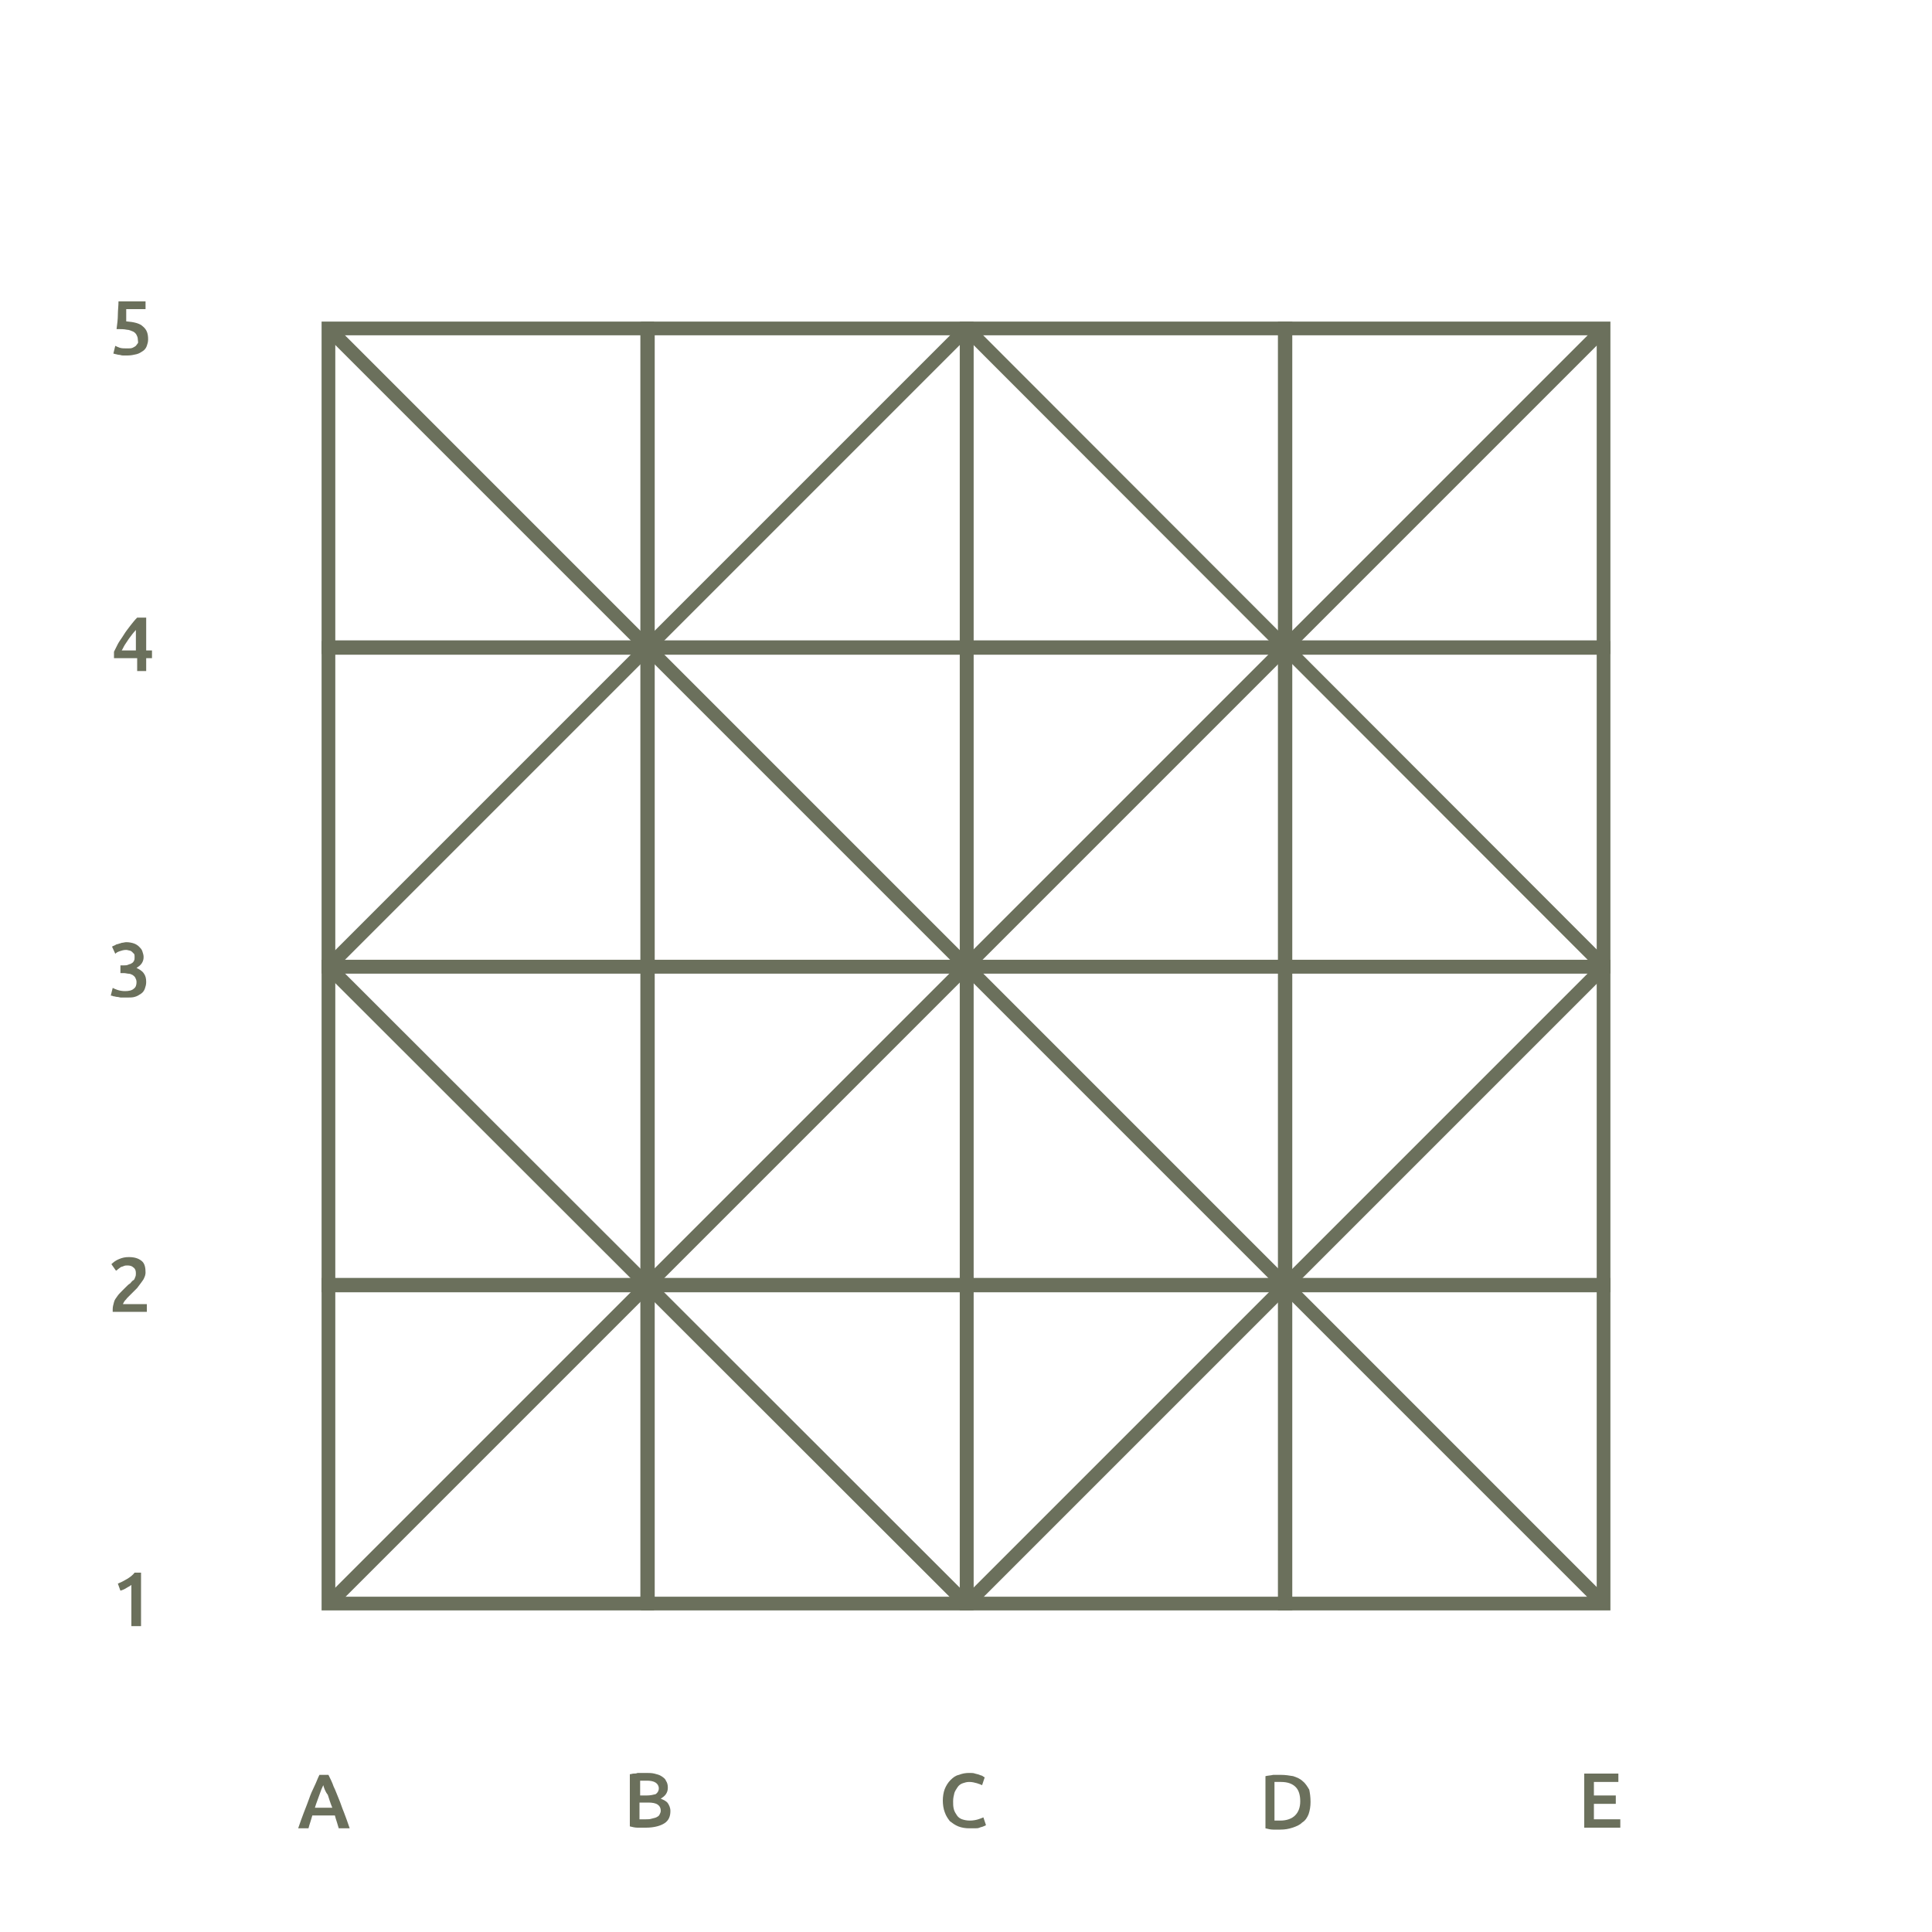
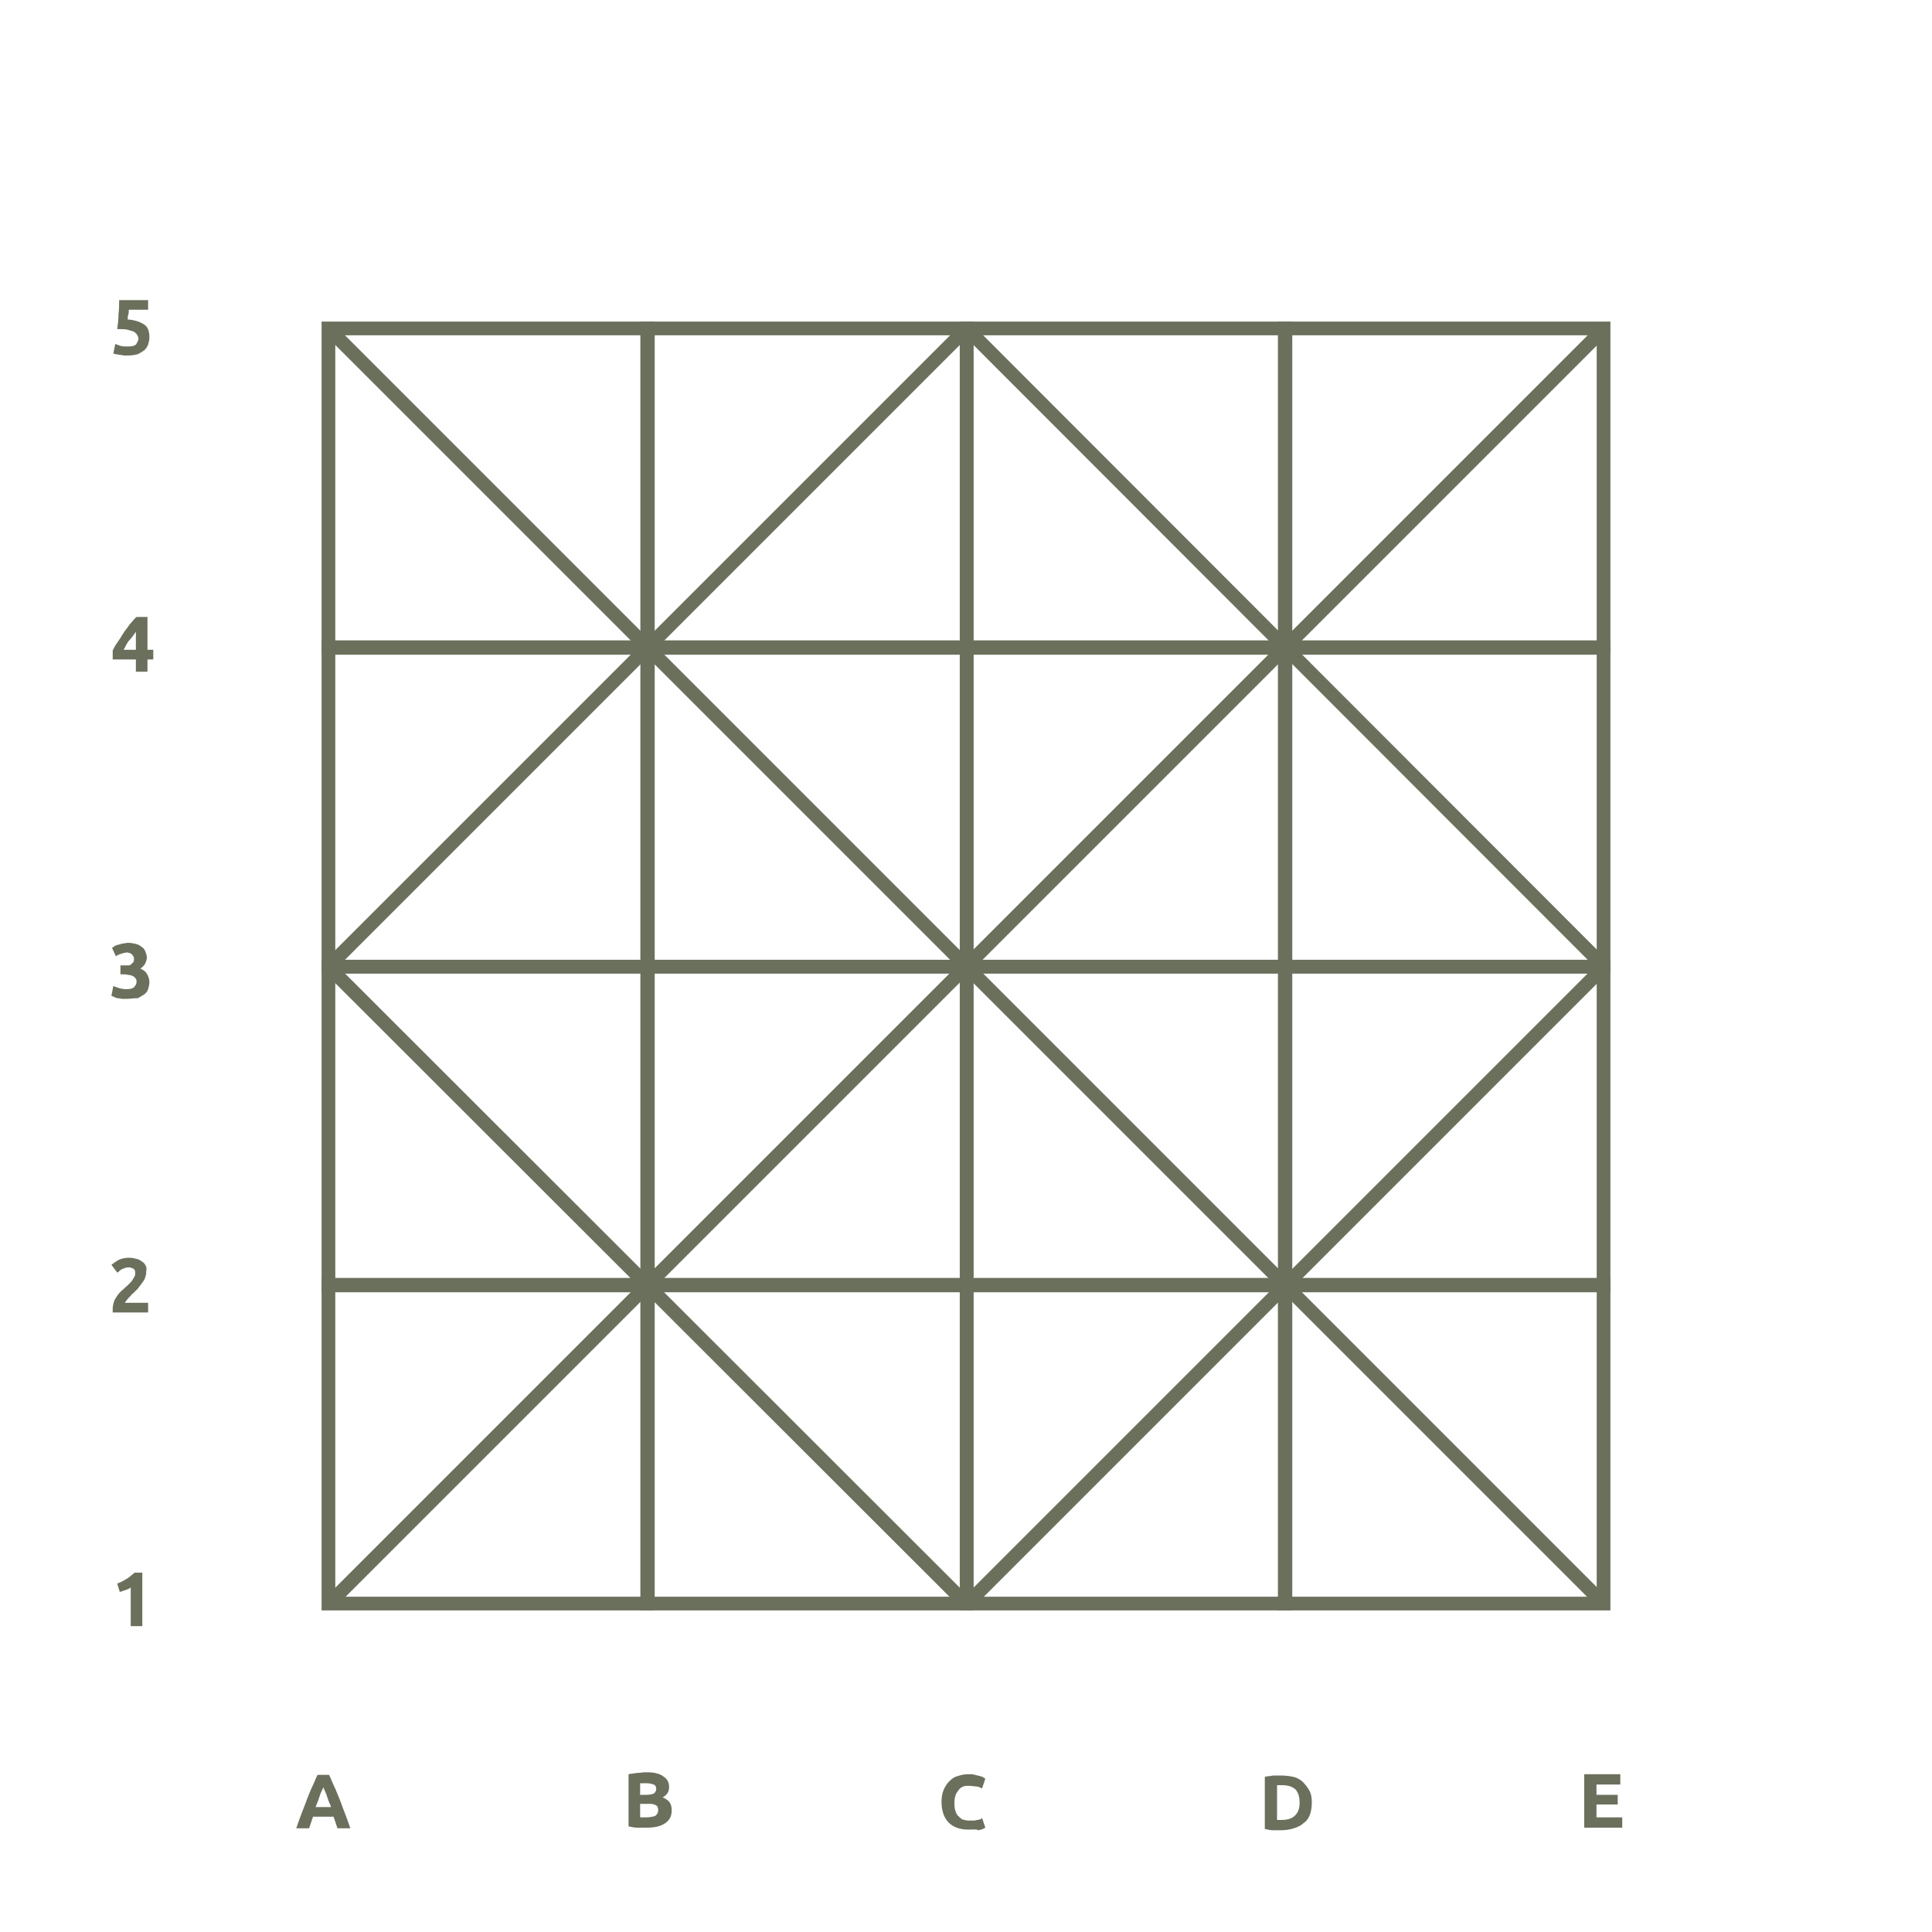
<svg xmlns="http://www.w3.org/2000/svg" version="1.1" id="Layer_1" x="0px" y="0px" viewBox="0 0 300 300" style="enable-background:new 0 0 300 300;" xml:space="preserve">
  <style type="text/css">
	.st0{fill:none;stroke:#6B705C;stroke-width:2.128;}
	.st1{fill:none;stroke:#6B705C;stroke-width:2.128;}
	.st2{fill:#6B705C;}
+ 	.st3{fill:none;}
</style>
  <rect x="199.5" y="51" class="st0" width="49.5" height="49.5" />
  <rect x="199.5" y="100.6" class="st0" width="49.5" height="49.5" />
  <rect x="199.5" y="150.1" class="st0" width="49.5" height="49.5" />
  <rect x="199.5" y="199.5" class="st0" width="49.5" height="49.5" />
  <rect x="150.1" y="51" class="st0" width="49.5" height="49.5" />
  <rect x="150.1" y="100.6" class="st0" width="49.5" height="49.5" />
  <rect x="150.1" y="150.1" class="st0" width="49.5" height="49.5" />
  <rect x="150.1" y="199.5" class="st0" width="49.5" height="49.5" />
  <rect x="100.6" y="51" class="st0" width="49.5" height="49.5" />
  <rect x="100.6" y="100.6" class="st0" width="49.5" height="49.5" />
  <rect x="100.6" y="150.1" class="st0" width="49.5" height="49.5" />
  <rect x="100.6" y="199.5" class="st0" width="49.5" height="49.5" />
  <rect x="51" y="51" class="st0" width="49.5" height="49.5" />
  <rect x="51" y="100.6" class="st0" width="49.5" height="49.5" />
  <rect x="51" y="150.1" class="st0" width="49.5" height="49.5" />
  <rect x="51" y="199.5" class="st0" width="49.5" height="49.5" />
  <line class="st1" x1="51" y1="51" x2="249.1" y2="249.1" />
  <line class="st1" x1="51" y1="150.1" x2="150.1" y2="249.1" />
  <line class="st1" x1="150.1" y1="51" x2="249.1" y2="150.1" />
  <line class="st1" x1="51" y1="249.1" x2="249.1" y2="51" />
  <line class="st1" x1="150.1" y1="249.1" x2="249.1" y2="150.1" />
  <line class="st1" x1="51" y1="150.1" x2="150.1" y2="51" />
-   <path class="st2" d="M18.3,245.9c0.5-0.2,0.9-0.4,1.4-0.7c0.5-0.3,0.9-0.6,1.2-1h1v8.3h-1.5v-6.4c-0.2,0.2-0.5,0.3-0.8,0.5  c-0.3,0.2-0.6,0.3-0.9,0.4L18.3,245.9z" />
-   <path class="st2" d="M22.6,197.6c0,0.3-0.1,0.6-0.2,0.8c-0.1,0.3-0.3,0.5-0.5,0.8c-0.2,0.3-0.4,0.5-0.6,0.8  c-0.2,0.2-0.5,0.5-0.7,0.7c-0.1,0.1-0.3,0.3-0.4,0.4c-0.2,0.2-0.3,0.3-0.5,0.5c-0.1,0.2-0.3,0.3-0.4,0.5c-0.1,0.2-0.2,0.3-0.2,0.4  h3.7v1.2h-5.3c0-0.1,0-0.1,0-0.2c0-0.1,0-0.2,0-0.2c0-0.4,0.1-0.7,0.2-1.1s0.3-0.6,0.5-0.9c0.2-0.3,0.4-0.5,0.7-0.8  c0.2-0.2,0.5-0.5,0.7-0.7c0.2-0.2,0.4-0.4,0.6-0.5c0.2-0.2,0.3-0.4,0.5-0.5s0.2-0.3,0.3-0.5c0.1-0.2,0.1-0.4,0.1-0.6  c0-0.4-0.1-0.7-0.4-0.9c-0.2-0.2-0.5-0.3-0.9-0.3c-0.2,0-0.4,0-0.6,0.1c-0.2,0.1-0.4,0.1-0.5,0.2c-0.1,0.1-0.3,0.2-0.4,0.3  s-0.2,0.2-0.3,0.2l-0.7-1c0.3-0.3,0.7-0.6,1.2-0.8s0.9-0.3,1.5-0.3c0.9,0,1.5,0.2,2,0.6S22.6,196.9,22.6,197.6z" />
-   <path class="st2" d="M19.5,154.9c-0.2,0-0.4,0-0.7,0c-0.2,0-0.4-0.1-0.6-0.1s-0.4-0.1-0.6-0.1c-0.2-0.1-0.3-0.1-0.4-0.1l0.3-1.2  c0.2,0.1,0.4,0.2,0.7,0.3c0.3,0.1,0.7,0.2,1.2,0.2c0.6,0,1.1-0.1,1.4-0.4c0.3-0.2,0.4-0.6,0.4-1c0-0.3-0.1-0.5-0.2-0.7  c-0.1-0.2-0.3-0.3-0.4-0.4c-0.2-0.1-0.4-0.2-0.6-0.2s-0.5-0.1-0.8-0.1h-0.5v-1.2h0.6c0.2,0,0.4,0,0.6-0.1s0.4-0.1,0.5-0.2  c0.2-0.1,0.3-0.2,0.4-0.4c0.1-0.2,0.1-0.3,0.1-0.6c0-0.2,0-0.4-0.1-0.5c-0.1-0.1-0.2-0.2-0.3-0.3c-0.1-0.1-0.3-0.2-0.4-0.2  s-0.3-0.1-0.5-0.1c-0.4,0-0.7,0.1-1,0.2c-0.3,0.1-0.5,0.2-0.7,0.4l-0.5-1.1c0.1-0.1,0.2-0.1,0.4-0.2c0.2-0.1,0.3-0.2,0.5-0.2  c0.2-0.1,0.4-0.1,0.6-0.2c0.2,0,0.5-0.1,0.7-0.1c0.5,0,0.9,0.1,1.2,0.2s0.6,0.3,0.8,0.5s0.4,0.4,0.5,0.7c0.1,0.3,0.2,0.6,0.2,0.9  c0,0.4-0.1,0.7-0.3,1s-0.5,0.5-0.8,0.7c0.4,0.2,0.8,0.4,1.1,0.8c0.3,0.4,0.4,0.8,0.4,1.4c0,0.4-0.1,0.7-0.2,1  c-0.1,0.3-0.3,0.6-0.6,0.8c-0.3,0.2-0.6,0.4-1,0.5C20.6,154.9,20.1,154.9,19.5,154.9z" />
-   <path class="st2" d="M22.7,95.9v5.1h0.9v1.2h-0.9v2h-1.4v-2h-3.6v-1c0.2-0.4,0.4-0.8,0.6-1.2s0.6-0.9,0.9-1.4c0.3-0.5,0.7-1,1-1.4  c0.4-0.5,0.7-0.9,1.1-1.3H22.7z M21.2,97.7c-0.2,0.2-0.4,0.5-0.6,0.7c-0.2,0.3-0.4,0.5-0.6,0.8s-0.4,0.6-0.6,0.9  c-0.2,0.3-0.3,0.6-0.5,0.9h2.2V97.7z" />
-   <path class="st2" d="M21.4,52.7c0-0.3-0.1-0.5-0.2-0.7s-0.3-0.4-0.5-0.5c-0.3-0.1-0.6-0.3-1-0.3c-0.4-0.1-1-0.1-1.6-0.1  c0.1-0.8,0.2-1.5,0.2-2.2c0-0.7,0.1-1.4,0.1-2.1h4.2V48h-3c0,0.1,0,0.3,0,0.5s0,0.3,0,0.5c0,0.2,0,0.3,0,0.5c0,0.2,0,0.3,0,0.4  c1.2,0.1,2.1,0.3,2.6,0.8c0.6,0.5,0.8,1.1,0.8,2c0,0.4-0.1,0.7-0.2,1c-0.1,0.3-0.3,0.6-0.6,0.8c-0.3,0.2-0.6,0.4-1,0.5  c-0.4,0.1-0.9,0.2-1.4,0.2c-0.2,0-0.4,0-0.7,0s-0.4-0.1-0.6-0.1c-0.2,0-0.4-0.1-0.5-0.1s-0.3-0.1-0.4-0.1l0.3-1.2  c0.2,0.1,0.4,0.2,0.7,0.3s0.7,0.1,1.2,0.1c0.3,0,0.6,0,0.8-0.1c0.2-0.1,0.4-0.2,0.5-0.3s0.2-0.3,0.3-0.4S21.4,52.9,21.4,52.7z" />
-   <path class="st2" d="M52.6,283.9c-0.1-0.3-0.2-0.7-0.3-1c-0.1-0.3-0.2-0.6-0.3-1h-3.5c-0.1,0.3-0.2,0.7-0.3,1s-0.2,0.6-0.3,1h-1.6  c0.3-0.9,0.6-1.7,0.9-2.5s0.6-1.5,0.8-2.1s0.5-1.3,0.8-1.9c0.3-0.6,0.5-1.2,0.8-1.8h1.4c0.3,0.6,0.6,1.2,0.8,1.8  c0.3,0.6,0.5,1.2,0.8,1.9c0.3,0.7,0.5,1.4,0.8,2.1c0.3,0.8,0.6,1.6,0.9,2.5H52.6z M50.2,277.2c-0.2,0.4-0.4,0.9-0.6,1.5  c-0.2,0.6-0.5,1.3-0.7,2h2.7c-0.3-0.7-0.5-1.4-0.7-2C50.5,278.2,50.3,277.6,50.2,277.2z" />
-   <path class="st2" d="M100.3,283.8c-0.4,0-0.9,0-1.3,0s-0.8-0.1-1.2-0.2v-8.1c0.2,0,0.4-0.1,0.6-0.1c0.2,0,0.4,0,0.6-0.1  c0.2,0,0.4,0,0.6,0s0.4,0,0.6,0c0.5,0,1,0,1.4,0.1c0.4,0.1,0.8,0.2,1.1,0.4s0.6,0.4,0.7,0.7c0.2,0.3,0.3,0.6,0.3,1.1  c0,0.4-0.1,0.7-0.3,1c-0.2,0.3-0.5,0.5-0.8,0.7c0.5,0.2,0.9,0.4,1.1,0.7c0.2,0.3,0.4,0.7,0.4,1.2c0,0.9-0.3,1.5-0.9,1.9  S101.6,283.8,100.3,283.8z M99.3,278.8h1.1c0.6,0,1-0.1,1.4-0.2c0.3-0.2,0.5-0.5,0.5-0.9c0-0.4-0.2-0.7-0.5-0.9  c-0.3-0.2-0.8-0.3-1.3-0.3c-0.2,0-0.4,0-0.6,0c-0.2,0-0.3,0-0.5,0V278.8z M99.3,280v2.5c0.2,0,0.3,0,0.5,0s0.4,0,0.5,0  c0.3,0,0.6,0,0.9-0.1s0.5-0.1,0.7-0.2c0.2-0.1,0.4-0.2,0.5-0.4c0.1-0.2,0.2-0.4,0.2-0.6c0-0.5-0.2-0.8-0.5-1  c-0.3-0.2-0.8-0.3-1.4-0.3H99.3z" />
-   <path class="st2" d="M150.5,283.9c-0.6,0-1.2-0.1-1.7-0.3c-0.5-0.2-0.9-0.5-1.3-0.8c-0.3-0.4-0.6-0.8-0.8-1.4  c-0.2-0.5-0.3-1.2-0.3-1.8s0.1-1.3,0.3-1.8s0.5-1,0.9-1.4c0.4-0.4,0.8-0.7,1.3-0.8c0.5-0.2,1-0.3,1.6-0.3c0.3,0,0.7,0,0.9,0.1  c0.3,0.1,0.5,0.1,0.7,0.2s0.4,0.1,0.5,0.2c0.1,0.1,0.2,0.1,0.3,0.2l-0.4,1.2c-0.2-0.1-0.5-0.2-0.8-0.3c-0.4-0.1-0.7-0.2-1.2-0.2  c-0.4,0-0.7,0.1-1,0.2s-0.6,0.3-0.8,0.6s-0.4,0.6-0.5,0.9c-0.1,0.4-0.2,0.8-0.2,1.3c0,0.4,0,0.8,0.1,1.2s0.3,0.7,0.5,1  c0.2,0.3,0.5,0.5,0.8,0.6c0.3,0.1,0.7,0.2,1.2,0.2c0.5,0,1-0.1,1.3-0.2c0.3-0.1,0.6-0.2,0.8-0.3l0.4,1.2c-0.1,0.1-0.2,0.1-0.4,0.2  c-0.2,0.1-0.4,0.1-0.6,0.2c-0.2,0.1-0.5,0.1-0.8,0.1S150.8,283.9,150.5,283.9z" />
-   <path class="st2" d="M203.5,279.8c0,0.7-0.1,1.3-0.3,1.9c-0.2,0.5-0.5,1-1,1.3c-0.4,0.4-0.9,0.6-1.5,0.8s-1.2,0.3-1.9,0.3  c-0.3,0-0.7,0-1.1,0c-0.4,0-0.8-0.1-1.2-0.2v-8.1c0.4-0.1,0.8-0.1,1.2-0.2c0.4,0,0.8,0,1.2,0c0.7,0,1.3,0.1,1.9,0.2  c0.6,0.2,1.1,0.4,1.5,0.8c0.4,0.3,0.7,0.8,1,1.3C203.4,278.4,203.5,279,203.5,279.8z M197.9,282.7c0.1,0,0.2,0,0.3,0  c0.1,0,0.3,0,0.6,0c1,0,1.8-0.3,2.3-0.8s0.8-1.2,0.8-2.2c0-0.9-0.2-1.7-0.7-2.2c-0.5-0.5-1.2-0.8-2.3-0.8c-0.4,0-0.8,0-1,0V282.7z" />
-   <path class="st2" d="M246,283.7v-8.3h5.3v1.3h-3.8v2.1h3.4v1.3h-3.4v2.4h4.1v1.3H246z" />
+   <g>
+     <g>
+       <path class="st2" d="M18.2,245.9c0.2-0.1,0.5-0.2,0.7-0.3s0.5-0.3,0.7-0.4c0.2-0.1,0.5-0.3,0.7-0.5c0.2-0.2,0.4-0.3,0.6-0.5h1.2    v8.3h-1.8v-6c-0.2,0.2-0.5,0.3-0.8,0.4c-0.3,0.1-0.6,0.2-0.9,0.3L18.2,245.9z" />
+     </g>
+   </g>
+   <g>
+     <path class="st2" d="M22.7,197.6c0,0.3-0.1,0.6-0.2,0.9s-0.3,0.5-0.5,0.8c-0.2,0.3-0.4,0.5-0.6,0.8c-0.2,0.2-0.5,0.5-0.7,0.7   c-0.1,0.1-0.3,0.2-0.4,0.4c-0.1,0.1-0.3,0.3-0.4,0.4s-0.2,0.3-0.3,0.4s-0.2,0.2-0.2,0.3h3.6v1.5h-5.5c0-0.1,0-0.2,0-0.3   s0-0.2,0-0.3c0-0.4,0.1-0.7,0.2-1.1c0.1-0.3,0.3-0.6,0.5-0.9c0.2-0.3,0.4-0.5,0.7-0.8c0.3-0.2,0.5-0.5,0.8-0.7   c0.2-0.2,0.4-0.4,0.5-0.5s0.3-0.3,0.4-0.5c0.1-0.2,0.2-0.3,0.3-0.5s0.1-0.3,0.1-0.5c0-0.4-0.1-0.6-0.3-0.7   c-0.2-0.1-0.4-0.2-0.7-0.2c-0.2,0-0.4,0-0.6,0.1c-0.2,0.1-0.4,0.1-0.5,0.2c-0.2,0.1-0.3,0.2-0.4,0.3c-0.1,0.1-0.2,0.2-0.3,0.2   l-0.9-1.2c0.4-0.3,0.8-0.6,1.2-0.8c0.5-0.2,1-0.3,1.5-0.3c0.5,0,0.9,0.1,1.3,0.2s0.6,0.3,0.9,0.5s0.4,0.5,0.5,0.7   S22.7,197.2,22.7,197.6z" />
+   </g>
+   <g>
+     <path class="st2" d="M19.7,155.1c-0.2,0-0.4,0-0.7,0c-0.2,0-0.5-0.1-0.7-0.1c-0.2,0-0.4-0.1-0.6-0.2c-0.2-0.1-0.3-0.1-0.4-0.2   l0.3-1.5c0.2,0.1,0.5,0.2,0.8,0.3c0.3,0.1,0.7,0.2,1.2,0.2c0.6,0,1-0.1,1.2-0.3s0.4-0.5,0.4-0.8c0-0.2,0-0.4-0.1-0.5   c-0.1-0.1-0.2-0.3-0.4-0.4c-0.2-0.1-0.4-0.2-0.6-0.2c-0.2,0-0.5-0.1-0.7-0.1h-0.7v-1.4h0.8c0.2,0,0.3,0,0.5,0   c0.2,0,0.3-0.1,0.4-0.2c0.1-0.1,0.2-0.2,0.3-0.3c0.1-0.1,0.1-0.3,0.1-0.5c0-0.2,0-0.3-0.1-0.4s-0.1-0.2-0.2-0.3   c-0.1-0.1-0.2-0.1-0.3-0.2c-0.1,0-0.3-0.1-0.4-0.1c-0.3,0-0.7,0.1-1,0.2c-0.3,0.1-0.6,0.2-0.8,0.4l-0.6-1.3   c0.1-0.1,0.3-0.2,0.4-0.3c0.2-0.1,0.4-0.2,0.6-0.2c0.2-0.1,0.4-0.1,0.7-0.2c0.2,0,0.5-0.1,0.8-0.1c0.5,0,0.9,0.1,1.3,0.2   c0.4,0.1,0.6,0.3,0.9,0.5s0.4,0.5,0.5,0.7c0.1,0.3,0.2,0.6,0.2,0.9c0,0.3-0.1,0.6-0.3,1c-0.2,0.3-0.4,0.5-0.7,0.7   c0.4,0.2,0.8,0.4,1,0.8c0.2,0.3,0.4,0.8,0.4,1.3c0,0.4-0.1,0.7-0.2,1.1c-0.1,0.3-0.3,0.6-0.6,0.8s-0.6,0.4-1,0.6   C20.7,155,20.2,155.1,19.7,155.1z" />
+   </g>
+   <g>
+     <path class="st2" d="M22.9,95.9v5h0.9v1.5h-0.9v1.9h-1.8v-1.9h-3.6V101c0.2-0.4,0.4-0.8,0.7-1.2c0.3-0.4,0.6-0.9,0.9-1.4   c0.3-0.5,0.7-0.9,1-1.4c0.4-0.4,0.7-0.9,1.1-1.2H22.9z M21.1,98.1c-0.3,0.4-0.6,0.9-1,1.3s-0.6,1-0.9,1.5h1.9V98.1z" />
+   </g>
+   <g>
+     <path class="st2" d="M21.5,52.6c0-0.2-0.1-0.4-0.2-0.6c-0.1-0.2-0.3-0.3-0.5-0.5c-0.3-0.1-0.6-0.2-1-0.3c-0.4-0.1-1-0.1-1.6-0.1   c0.1-0.7,0.2-1.5,0.2-2.3c0.1-0.8,0.1-1.5,0.1-2.2H23v1.5h-3c0,0.3,0,0.6-0.1,0.8s0,0.5-0.1,0.7c1.2,0.1,2,0.4,2.6,0.8   s0.8,1.1,0.8,2c0,0.4-0.1,0.7-0.2,1.1c-0.1,0.3-0.3,0.6-0.6,0.9c-0.3,0.2-0.6,0.4-1,0.6c-0.4,0.1-0.9,0.2-1.4,0.2   c-0.2,0-0.4,0-0.7,0c-0.2,0-0.5-0.1-0.7-0.1c-0.2,0-0.4-0.1-0.6-0.1c-0.2,0-0.3-0.1-0.4-0.1l0.3-1.5c0.2,0.1,0.5,0.2,0.8,0.3   s0.7,0.1,1.2,0.1c0.6,0,1-0.1,1.2-0.3C21.3,53.2,21.5,52.9,21.5,52.6z" />
+   </g>
+   <g>
+     <path class="st2" d="M52.4,283.9c-0.1-0.3-0.2-0.6-0.3-0.9c-0.1-0.3-0.2-0.6-0.3-0.9h-3.2c-0.1,0.3-0.2,0.6-0.3,0.9   s-0.2,0.6-0.3,0.9H46c0.3-0.9,0.6-1.7,0.9-2.5c0.3-0.8,0.6-1.5,0.8-2.1c0.3-0.7,0.5-1.3,0.8-1.9s0.5-1.2,0.8-1.8h1.8   c0.3,0.6,0.5,1.2,0.8,1.8s0.5,1.2,0.8,1.9c0.3,0.7,0.5,1.4,0.8,2.1c0.3,0.8,0.6,1.6,0.9,2.5H52.4z M50.2,277.5   c0,0.1-0.1,0.3-0.2,0.5c-0.1,0.2-0.2,0.4-0.3,0.7c-0.1,0.3-0.2,0.6-0.3,0.9c-0.1,0.3-0.3,0.7-0.4,1h2.4c-0.1-0.4-0.3-0.7-0.4-1   c-0.1-0.3-0.2-0.6-0.3-0.9s-0.2-0.5-0.3-0.7C50.3,277.7,50.2,277.6,50.2,277.5z" />
+   </g>
+   <g>
+     <path class="st2" d="M100.4,283.8c-0.5,0-0.9,0-1.4,0c-0.5,0-0.9-0.1-1.4-0.2v-8.1c0.4-0.1,0.8-0.1,1.3-0.2c0.5,0,0.9-0.1,1.3-0.1   c0.5,0,1,0,1.5,0.1c0.4,0.1,0.8,0.2,1.1,0.4c0.3,0.2,0.6,0.4,0.8,0.7c0.2,0.3,0.3,0.7,0.3,1.1c0,0.7-0.3,1.2-1,1.6   c0.5,0.2,0.9,0.5,1.1,0.8c0.2,0.3,0.3,0.7,0.3,1.2c0,0.9-0.3,1.5-1,2C102.6,283.6,101.6,283.8,100.4,283.8z M99.4,278.7h0.9   c0.6,0,1-0.1,1.2-0.2c0.2-0.1,0.4-0.4,0.4-0.7c0-0.3-0.1-0.6-0.4-0.7c-0.3-0.1-0.6-0.2-1.1-0.2c-0.2,0-0.3,0-0.5,0s-0.3,0-0.5,0   V278.7z M99.4,280.1v2.1c0.1,0,0.3,0,0.4,0c0.2,0,0.3,0,0.5,0c0.6,0,1-0.1,1.4-0.2c0.3-0.2,0.5-0.5,0.5-0.9c0-0.4-0.1-0.7-0.4-0.8   c-0.3-0.2-0.7-0.2-1.2-0.2H99.4z" />
+   </g>
+   <g>
+     <path class="st2" d="M150.4,284.1c-1.4,0-2.4-0.4-3.1-1.1s-1.1-1.8-1.1-3.2c0-0.7,0.1-1.3,0.3-1.8c0.2-0.5,0.5-1,0.9-1.4   s0.8-0.7,1.3-0.8c0.5-0.2,1.1-0.3,1.7-0.3c0.4,0,0.7,0,1,0.1c0.3,0.1,0.5,0.1,0.8,0.2s0.4,0.1,0.5,0.2c0.1,0.1,0.2,0.1,0.3,0.2   l-0.5,1.5c-0.3-0.1-0.6-0.3-0.9-0.3s-0.7-0.1-1.2-0.1c-0.3,0-0.6,0-0.8,0.1s-0.5,0.2-0.7,0.5s-0.4,0.5-0.5,0.8s-0.2,0.7-0.2,1.2   c0,0.4,0,0.7,0.1,1.1s0.2,0.6,0.4,0.9c0.2,0.2,0.4,0.4,0.7,0.6c0.3,0.1,0.7,0.2,1.1,0.2c0.3,0,0.5,0,0.7,0s0.4-0.1,0.6-0.1   c0.2,0,0.3-0.1,0.4-0.1s0.2-0.1,0.3-0.2l0.5,1.5c-0.3,0.2-0.6,0.3-1.1,0.4C151.6,284,151,284.1,150.4,284.1z" />
+   </g>
+   <g>
+     <path class="st2" d="M203.7,279.9c0,0.7-0.1,1.3-0.3,1.9c-0.2,0.5-0.5,1-1,1.3c-0.4,0.4-0.9,0.6-1.5,0.8c-0.6,0.2-1.3,0.3-2,0.3   c-0.3,0-0.7,0-1.2,0c-0.4,0-0.9-0.1-1.3-0.2v-8.1c0.4-0.1,0.9-0.1,1.3-0.2c0.5,0,0.9,0,1.2,0c0.7,0,1.4,0.1,1.9,0.2   s1.1,0.4,1.5,0.8s0.7,0.8,1,1.3C203.6,278.5,203.7,279.2,203.7,279.9z M198.3,282.6c0.1,0,0.2,0,0.3,0s0.3,0,0.4,0   c0.9,0,1.6-0.2,2.1-0.7s0.7-1.1,0.7-2c0-0.9-0.2-1.5-0.6-2c-0.4-0.4-1.1-0.7-2.1-0.7c-0.1,0-0.3,0-0.4,0s-0.3,0-0.4,0V282.6z" />
+   </g>
+   <g>
+     <path class="st2" d="M246,283.8v-8.3h5.6v1.6h-3.7v1.6h3.3v1.5h-3.3v2h4v1.6H246z" />
+   </g>
+   <rect x="0" y="0" class="st3" width="300" height="300" />
</svg>
